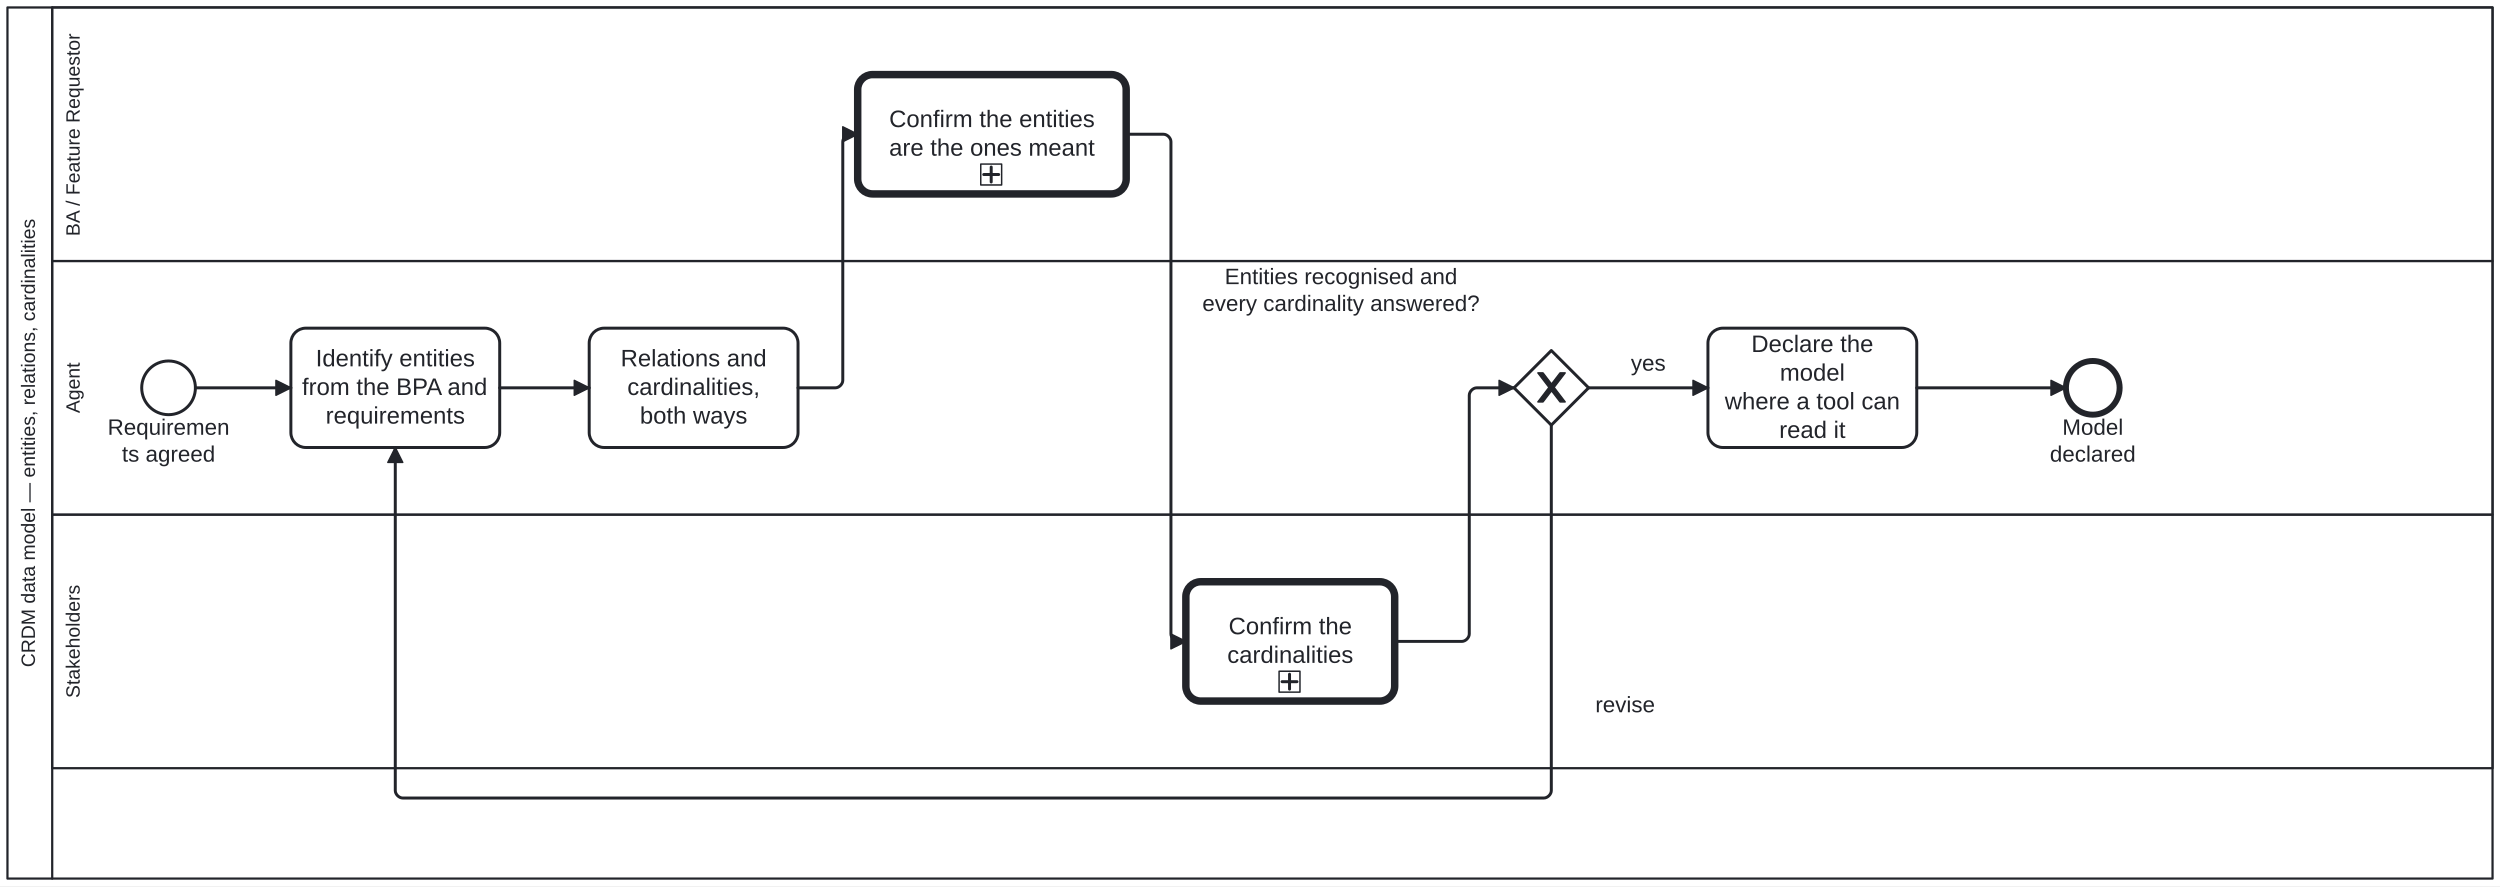
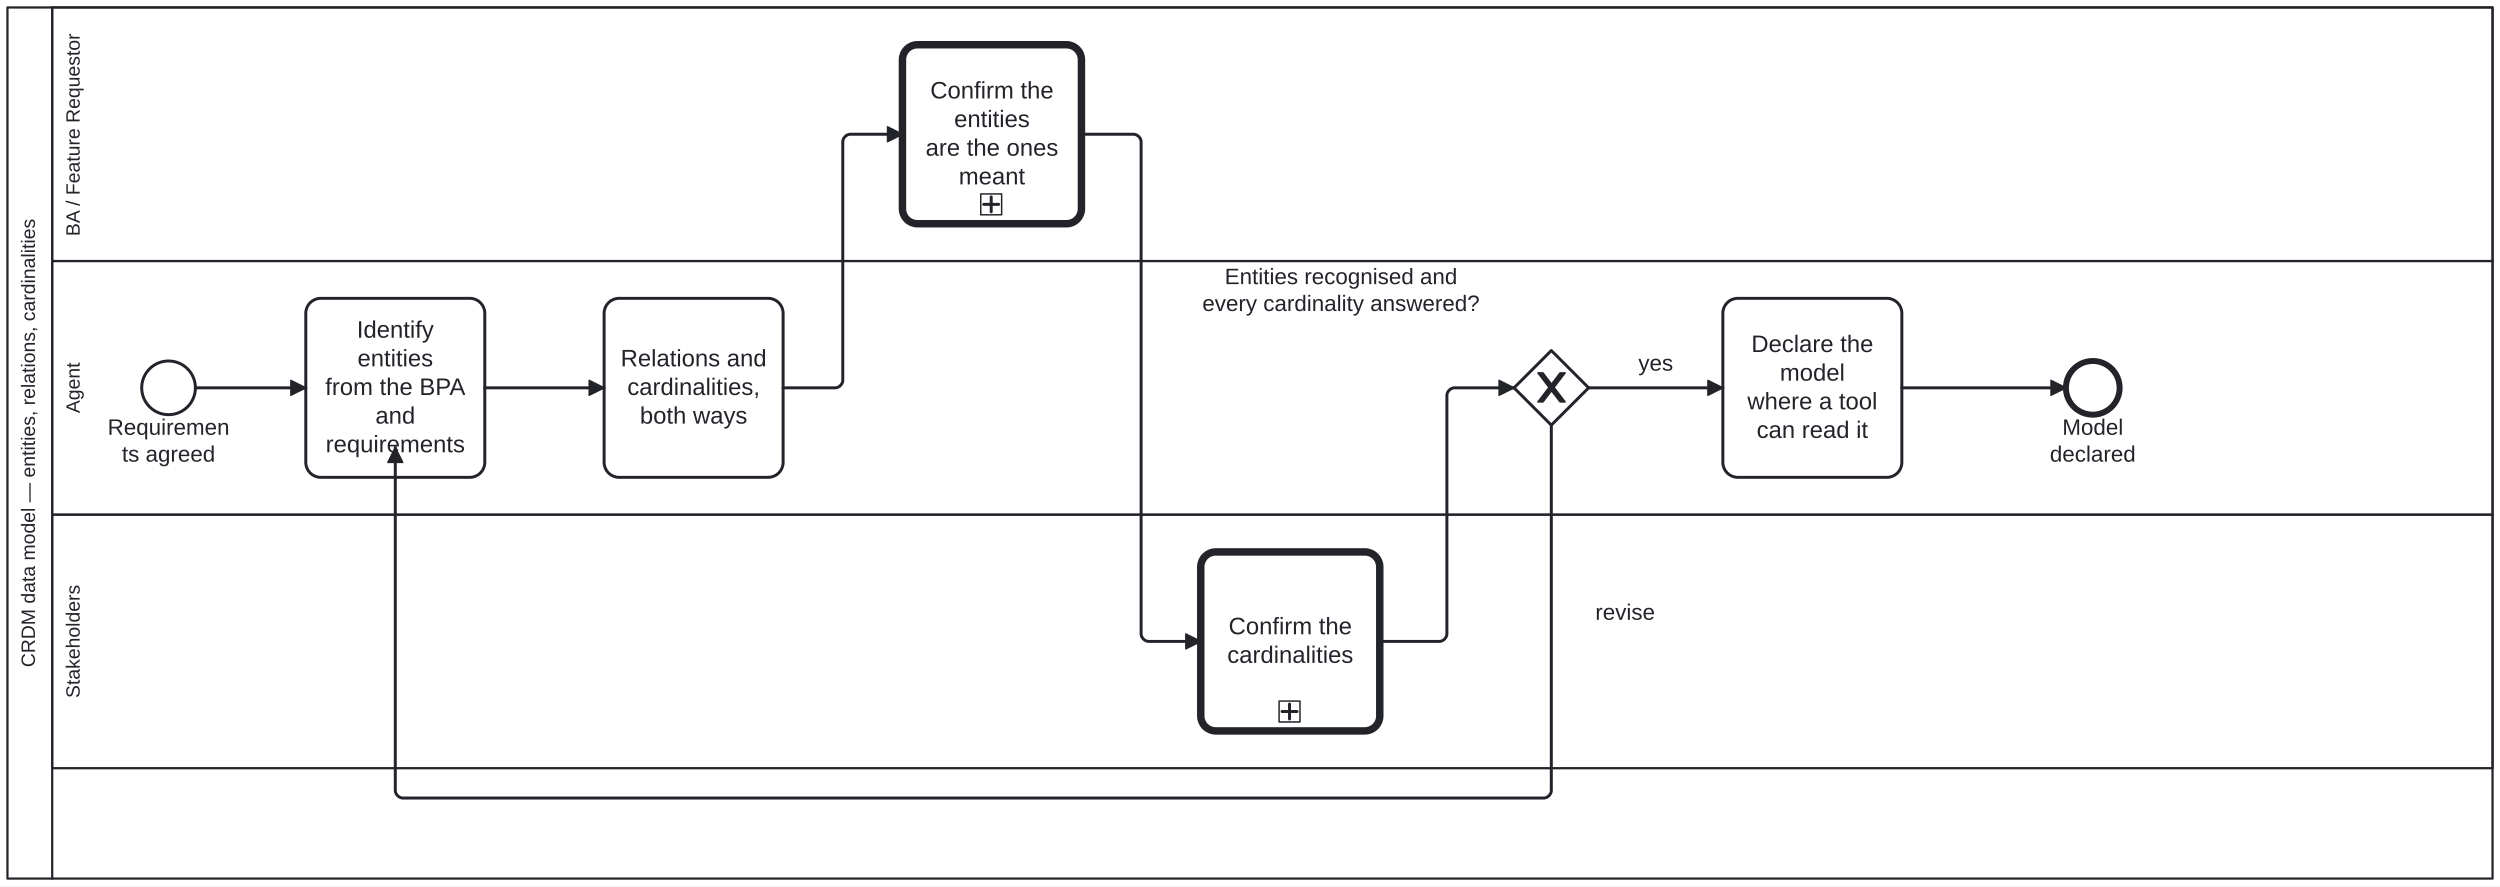
<svg xmlns="http://www.w3.org/2000/svg" width="100%" style="max-width:100%;height:auto" viewBox="155 75 1676 594" version="1.1">
  <rect x="155" y="75" width="1676" height="594" fill="#ffffff" />
  <g class="djs-group">
    <g class="djs-element djs-shape" data-element-id="Participant_Process_CRDM_DataModel" style="display: block;" transform="matrix(1 0 0 1 160 80)">
      <g class="djs-visual">
        <rect x="0" y="0" width="1666" height="584" rx="0" ry="0" style="stroke-linecap: round; stroke-linejoin: round; stroke: rgb(34, 36, 42); stroke-width: 1.5px; fill: white; fill-opacity: 0.95;" />
        <path style="fill: none; stroke-linecap: round; stroke-linejoin: round; stroke: rgb(34, 36, 42); stroke-width: 1.5px;" d="M30,0L30,584" />
        <text lineHeight="1.05" class="djs-label" transform="matrix(-1.83697e-16 -1 1 -1.83697e-16 0 584)" style="font-family: Arial, sans-serif; font-size: 13px; font-weight: normal; fill: rgb(34, 36, 42);">
          <tspan x="141.716" y="18.413">CRDM data model — entities, relations, cardinalities</tspan>
        </text>
      </g>
      <rect class="djs-hit djs-hit-all" x="0" y="0" width="1666" height="584" style="fill: none; stroke-opacity: 0; stroke: white; stroke-width: 15px;" />
    </g>
    <g class="djs-children">
      <g class="djs-group">
        <g class="djs-element djs-shape" data-element-id="Lane_Stakeholders" style="display: block;" transform="matrix(1 0 0 1 190 420)">
          <g class="djs-visual">
            <rect x="0" y="0" width="1636" height="170" rx="0" ry="0" style="stroke-linecap: round; stroke-linejoin: round; stroke: rgb(34, 36, 42); stroke-width: 1.5px; fill: white; fill-opacity: 0.25;" />
            <text lineHeight="1.05" class="djs-label" transform="matrix(-1.83697e-16 -1 1 -1.83697e-16 0 170)" style="font-family: Arial, sans-serif; font-size: 13px; font-weight: normal; fill: rgb(34, 36, 42);">
              <tspan x="47.06" y="18.413">Stakeholders</tspan>
            </text>
          </g>
          <rect class="djs-hit djs-hit-all" x="0" y="0" width="1636" height="170" style="fill: none; stroke-opacity: 0; stroke: white; stroke-width: 15px;" />
        </g>
      </g>
      <g class="djs-group">
        <g class="djs-element djs-shape" data-element-id="Lane_Agent" style="display: block;" transform="matrix(1 0 0 1 190 250)">
          <g class="djs-visual">
            <rect x="0" y="0" width="1636" height="170" rx="0" ry="0" style="stroke-linecap: round; stroke-linejoin: round; stroke: rgb(34, 36, 42); stroke-width: 1.5px; fill: white; fill-opacity: 0.25;" />
            <text lineHeight="1.05" class="djs-label" transform="matrix(-1.83697e-16 -1 1 -1.83697e-16 0 170)" style="font-family: Arial, sans-serif; font-size: 13px; font-weight: normal; fill: rgb(34, 36, 42);">
              <tspan x="68.014" y="18.413">Agent</tspan>
            </text>
          </g>
          <rect class="djs-hit djs-hit-all" x="0" y="0" width="1636" height="170" style="fill: none; stroke-opacity: 0; stroke: white; stroke-width: 15px;" />
        </g>
      </g>
      <g class="djs-group">
        <g class="djs-element djs-shape" data-element-id="Lane_BA" style="display: block;" transform="matrix(1 0 0 1 190 80)">
          <g class="djs-visual">
            <rect x="0" y="0" width="1636" height="170" rx="0" ry="0" style="stroke-linecap: round; stroke-linejoin: round; stroke: rgb(34, 36, 42); stroke-width: 1.5px; fill: white; fill-opacity: 0.25;" />
            <text lineHeight="1.05" class="djs-label" transform="matrix(-1.83697e-16 -1 1 -1.83697e-16 0 170)" style="font-family: Arial, sans-serif; font-size: 13px; font-weight: normal; fill: rgb(34, 36, 42);">
              <tspan x="16.715" y="18.413">BA / Feature Requestor</tspan>
            </text>
          </g>
          <rect class="djs-hit djs-hit-all" x="0" y="0" width="1636" height="170" style="fill: none; stroke-opacity: 0; stroke: white; stroke-width: 15px;" />
        </g>
      </g>
      <g class="djs-group">
        <g class="djs-element djs-shape" data-element-id="Start_Process_CRDM_DataModel" style="display: block;" transform="matrix(1 0 0 1 250 317)">
          <g class="djs-visual">
            <circle cx="18" cy="18" r="18" style="stroke-linecap: round; stroke-linejoin: round; stroke: rgb(34, 36, 42); stroke-width: 2px; fill: white; fill-opacity: 0.95;" />
          </g>
          <rect class="djs-hit djs-hit-all" x="0" y="0" width="36" height="36" style="fill: none; stroke-opacity: 0; stroke: white; stroke-width: 15px;" />
        </g>
      </g>
      <g class="djs-group">
        <g class="djs-element djs-shape" data-element-id="Start_Process_CRDM_DataModel_label" style="display: block;" transform="matrix(1 0 0 1 225 353)">
          <g class="djs-visual">
            <text lineHeight="1.2" class="djs-label" style="font-family: Arial, sans-serif; font-size: 15px; font-weight: normal; fill: rgb(34, 36, 42);">
              <tspan x="2.146" y="13.5">Requiremen</tspan>
              <tspan x="11.729" y="31.5">ts agreed</tspan>
            </text>
          </g>
          <rect class="djs-hit djs-hit-all" x="0" y="0" width="86" height="36" style="fill: none; stroke-opacity: 0; stroke: white; stroke-width: 15px;" />
        </g>
      </g>
      <g class="djs-group">
-         <g class="djs-element djs-shape" data-element-id="A_Entities" style="display: block;" transform="matrix(1 0 0 1 350 295)">
-           <g class="djs-visual">
-             <rect x="0" y="0" width="140" height="80" rx="10" ry="10" style="stroke-linecap: round; stroke-linejoin: round; stroke: rgb(34, 36, 42); stroke-width: 2px; fill: white; fill-opacity: 0.95;" />
+         <g class="djs-element djs-shape" data-element-id="A_Entities" style="display: block;" transform="matrix(1 0 0 1 360 275)">
+           <g class="djs-visual">
+             <rect x="0" y="0" width="120" height="120" rx="10" ry="10" style="stroke-linecap: round; stroke-linejoin: round; stroke: rgb(34, 36, 42); stroke-width: 2px; fill: white; fill-opacity: 0.95;" />
            <text lineHeight="1.2" class="djs-label" style="font-family: Arial, sans-serif; font-size: 16px; font-weight: normal; fill: rgb(34, 36, 42);">
-               <tspan x="16.637" y="25.6">Identify entities</tspan>
-               <tspan x="7.449" y="44.8">from the BPA and</tspan>
-               <tspan x="23.312" y="64">requirements</tspan>
-             </text>
-           </g>
-           <rect class="djs-hit djs-hit-all" x="0" y="0" width="140" height="80" style="fill: none; stroke-opacity: 0; stroke: white; stroke-width: 15px;" />
-         </g>
-       </g>
-       <g class="djs-group">
-         <g class="djs-element djs-shape" data-element-id="A_Relations" style="display: block;" transform="matrix(1 0 0 1 550 295)">
-           <g class="djs-visual">
-             <rect x="0" y="0" width="140" height="80" rx="10" ry="10" style="stroke-linecap: round; stroke-linejoin: round; stroke: rgb(34, 36, 42); stroke-width: 2px; fill: white; fill-opacity: 0.95;" />
+               <tspan x="34.207" y="26.4">Identify </tspan>
+               <tspan x="34.652" y="45.6">entities</tspan>
+               <tspan x="13.02" y="64.8">from the BPA </tspan>
+               <tspan x="46.652" y="84">and </tspan>
+               <tspan x="13.312" y="103.2">requirements</tspan>
+             </text>
+           </g>
+           <rect class="djs-hit djs-hit-all" x="0" y="0" width="120" height="120" style="fill: none; stroke-opacity: 0; stroke: white; stroke-width: 15px;" />
+         </g>
+       </g>
+       <g class="djs-group">
+         <g class="djs-element djs-shape" data-element-id="A_Relations" style="display: block;" transform="matrix(1 0 0 1 560 275)">
+           <g class="djs-visual">
+             <rect x="0" y="0" width="120" height="120" rx="10" ry="10" style="stroke-linecap: round; stroke-linejoin: round; stroke: rgb(34, 36, 42); stroke-width: 2px; fill: white; fill-opacity: 0.95;" />
            <text lineHeight="1.2" class="djs-label" style="font-family: Arial, sans-serif; font-size: 16px; font-weight: normal; fill: rgb(34, 36, 42);">
-               <tspan x="21.078" y="25.6">Relations and</tspan>
-               <tspan x="25.535" y="44.8">cardinalities, </tspan>
-               <tspan x="33.98" y="64">both ways</tspan>
-             </text>
-           </g>
-           <rect class="djs-hit djs-hit-all" x="0" y="0" width="140" height="80" style="fill: none; stroke-opacity: 0; stroke: white; stroke-width: 15px;" />
+               <tspan x="11.078" y="45.6">Relations and</tspan>
+               <tspan x="15.535" y="64.8">cardinalities, </tspan>
+               <tspan x="23.98" y="84">both ways</tspan>
+             </text>
+           </g>
+           <rect class="djs-hit djs-hit-all" x="0" y="0" width="120" height="120" style="fill: none; stroke-opacity: 0; stroke: white; stroke-width: 15px;" />
        </g>
      </g>
      <g class="djs-group">
        <a class="fa-subprocess-link" href="https://litlfred.github.io/folio-assistant/cat-harness/process/Process_AskThePerson" target="_top">
-           <g class="djs-element djs-shape" data-element-id="BA_ConfirmEntities" style="display: block;" transform="matrix(1 0 0 1 730 125)">
+           <g class="djs-element djs-shape" data-element-id="BA_ConfirmEntities" style="display: block;" transform="matrix(1 0 0 1 760 105)">
            <g class="djs-visual">
-               <rect x="0" y="0" width="180" height="80" rx="10" ry="10" style="stroke-linecap: round; stroke-linejoin: round; stroke: rgb(34, 36, 42); stroke-width: 5px; fill: white; fill-opacity: 0.95;" />
+               <rect x="0" y="0" width="120" height="120" rx="10" ry="10" style="stroke-linecap: round; stroke-linejoin: round; stroke: rgb(34, 36, 42); stroke-width: 5px; fill: white; fill-opacity: 0.95;" />
              <text lineHeight="1.2" class="djs-label" style="font-family: Arial, sans-serif; font-size: 16px; font-weight: normal; fill: rgb(34, 36, 42);">
-                 <tspan x="21.082" y="35.2">Confirm the entities</tspan>
-                 <tspan x="21.066" y="54.4">are the ones meant</tspan>
+                 <tspan x="18.652" y="36">Confirm the </tspan>
+                 <tspan x="34.652" y="55.2">entities</tspan>
+                 <tspan x="15.523" y="74.4">are the ones </tspan>
+                 <tspan x="37.766" y="93.6">meant</tspan>
              </text>
-               <rect x="0" y="0" width="14" height="14" rx="0" ry="0" style="stroke-linecap: round; stroke-linejoin: round; stroke: rgb(34, 36, 42); stroke-width: 1px; fill: white;" transform="matrix(1 0 0 1 82.5 60)" />
-               <path data-marker="sub-process" d="m82.5,60 m 7,2 l 0,10 m -5,-5 l 10,0" style="fill: white; stroke-linecap: round; stroke-linejoin: round; stroke: rgb(34, 36, 42); stroke-width: 2px;" />
+               <rect x="0" y="0" width="14" height="14" rx="0" ry="0" style="stroke-linecap: round; stroke-linejoin: round; stroke: rgb(34, 36, 42); stroke-width: 1px; fill: white;" transform="matrix(1 0 0 1 52.5 100)" />
+               <path data-marker="sub-process" d="m52.5,100 m 7,2 l 0,10 m -5,-5 l 10,0" style="fill: white; stroke-linecap: round; stroke-linejoin: round; stroke: rgb(34, 36, 42); stroke-width: 2px;" />
            </g>
-             <rect class="djs-hit djs-hit-all" x="0" y="0" width="180" height="80" style="fill: none; stroke-opacity: 0; stroke: white; stroke-width: 15px;" />
+             <rect class="djs-hit djs-hit-all" x="0" y="0" width="120" height="120" style="fill: none; stroke-opacity: 0; stroke: white; stroke-width: 15px;" />
          </g>
        </a>
      </g>
      <g class="djs-group">
        <a class="fa-subprocess-link" href="https://litlfred.github.io/folio-assistant/cat-harness/process/Process_AskThePerson" target="_top">
-           <g class="djs-element djs-shape" data-element-id="S_ConfirmCardinality" style="display: block;" transform="matrix(1 0 0 1 950 465)">
+           <g class="djs-element djs-shape" data-element-id="S_ConfirmCardinality" style="display: block;" transform="matrix(1 0 0 1 960 445)">
            <g class="djs-visual">
-               <rect x="0" y="0" width="140" height="80" rx="10" ry="10" style="stroke-linecap: round; stroke-linejoin: round; stroke: rgb(34, 36, 42); stroke-width: 5px; fill: white; fill-opacity: 0.95;" />
+               <rect x="0" y="0" width="120" height="120" rx="10" ry="10" style="stroke-linecap: round; stroke-linejoin: round; stroke: rgb(34, 36, 42); stroke-width: 5px; fill: white; fill-opacity: 0.95;" />
              <text lineHeight="1.2" class="djs-label" style="font-family: Arial, sans-serif; font-size: 16px; font-weight: normal; fill: rgb(34, 36, 42);">
-                 <tspan x="28.652" y="35.2">Confirm the</tspan>
-                 <tspan x="27.758" y="54.4">cardinalities</tspan>
+                 <tspan x="18.652" y="55.2">Confirm the</tspan>
+                 <tspan x="17.758" y="74.4">cardinalities</tspan>
              </text>
-               <rect x="0" y="0" width="14" height="14" rx="0" ry="0" style="stroke-linecap: round; stroke-linejoin: round; stroke: rgb(34, 36, 42); stroke-width: 1px; fill: white;" transform="matrix(1 0 0 1 62.5 60)" />
-               <path data-marker="sub-process" d="m62.5,60 m 7,2 l 0,10 m -5,-5 l 10,0" style="fill: white; stroke-linecap: round; stroke-linejoin: round; stroke: rgb(34, 36, 42); stroke-width: 2px;" />
+               <rect x="0" y="0" width="14" height="14" rx="0" ry="0" style="stroke-linecap: round; stroke-linejoin: round; stroke: rgb(34, 36, 42); stroke-width: 1px; fill: white;" transform="matrix(1 0 0 1 52.5 100)" />
+               <path data-marker="sub-process" d="m52.5,100 m 7,2 l 0,10 m -5,-5 l 10,0" style="fill: white; stroke-linecap: round; stroke-linejoin: round; stroke: rgb(34, 36, 42); stroke-width: 2px;" />
            </g>
-             <rect class="djs-hit djs-hit-all" x="0" y="0" width="140" height="80" style="fill: none; stroke-opacity: 0; stroke: white; stroke-width: 15px;" />
+             <rect class="djs-hit djs-hit-all" x="0" y="0" width="120" height="120" style="fill: none; stroke-opacity: 0; stroke: white; stroke-width: 15px;" />
          </g>
        </a>
      </g>
      <g class="djs-group">
        <g class="djs-element djs-shape" data-element-id="GW_Model" style="display: block;" transform="matrix(1 0 0 1 1170 310)">
          <g class="djs-visual">
            <polygon points="25,0 50,25 25,50 0,25" style="stroke-linecap: round; stroke-linejoin: round; stroke: rgb(34, 36, 42); stroke-width: 2px; fill: white; fill-opacity: 0.95;" />
            <path d="m 16,15 7.429,9.714 -7.429,9.714 3.429,0 5.714,-7.464 5.714,7.464 3.429,0 -7.429,-9.714 7.429,-9.714 -3.429,0 -5.714,7.464 -5.714,-7.464 -3.429,0 z" style="fill: rgb(34, 36, 42); stroke-linecap: round; stroke-linejoin: round; stroke: rgb(34, 36, 42); stroke-width: 1px;" />
          </g>
          <rect class="djs-hit djs-hit-all" x="0" y="0" width="50" height="50" style="fill: none; stroke-opacity: 0; stroke: white; stroke-width: 15px;" />
        </g>
      </g>
      <g class="djs-group">
        <g class="djs-element djs-shape" data-element-id="GW_Model_label" style="display: block;" transform="matrix(1 0 0 1 961 252)">
          <g class="djs-visual">
            <text lineHeight="1.2" class="djs-label" style="font-family: Arial, sans-serif; font-size: 15px; font-weight: normal; fill: rgb(34, 36, 42);">
              <tspan x="15.034" y="13.5">Entities recognised and</tspan>
              <tspan x="0.037" y="31.5">every cardinality answered?</tspan>
            </text>
          </g>
          <rect class="djs-hit djs-hit-all" x="0" y="0" width="186" height="36" style="fill: none; stroke-opacity: 0; stroke: white; stroke-width: 15px;" />
        </g>
      </g>
      <g class="djs-group">
-         <g class="djs-element djs-shape" data-element-id="A_Declare" style="display: block;" transform="matrix(1 0 0 1 1300 295)">
-           <g class="djs-visual">
-             <rect x="0" y="0" width="140" height="80" rx="10" ry="10" style="stroke-linecap: round; stroke-linejoin: round; stroke: rgb(34, 36, 42); stroke-width: 2px; fill: white; fill-opacity: 0.95;" />
+         <g class="djs-element djs-shape" data-element-id="A_Declare" style="display: block;" transform="matrix(1 0 0 1 1310 275)">
+           <g class="djs-visual">
+             <rect x="0" y="0" width="120" height="120" rx="10" ry="10" style="stroke-linecap: round; stroke-linejoin: round; stroke: rgb(34, 36, 42); stroke-width: 2px; fill: white; fill-opacity: 0.95;" />
            <text lineHeight="1.2" class="djs-label" style="font-family: Arial, sans-serif; font-size: 16px; font-weight: normal; fill: rgb(34, 36, 42);">
-               <tspan x="29.09" y="16">Declare the </tspan>
-               <tspan x="48.211" y="35.2">model</tspan>
-               <tspan x="11.297" y="54.4">where a tool can </tspan>
-               <tspan x="47.766" y="73.6">read it</tspan>
-             </text>
-           </g>
-           <rect class="djs-hit djs-hit-all" x="0" y="0" width="140" height="80" style="fill: none; stroke-opacity: 0; stroke: white; stroke-width: 15px;" />
+               <tspan x="19.09" y="36">Declare the </tspan>
+               <tspan x="38.211" y="55.2">model</tspan>
+               <tspan x="16.418" y="74.4">where a tool </tspan>
+               <tspan x="22.645" y="93.6">can read it</tspan>
+             </text>
+           </g>
+           <rect class="djs-hit djs-hit-all" x="0" y="0" width="120" height="120" style="fill: none; stroke-opacity: 0; stroke: white; stroke-width: 15px;" />
        </g>
      </g>
      <g class="djs-group">
        <g class="djs-element djs-shape" data-element-id="End_Process_CRDM_DataModel" style="display: block;" transform="matrix(1 0 0 1 1540 317)">
          <g class="djs-visual">
            <circle cx="18" cy="18" r="18" style="stroke-linecap: round; stroke-linejoin: round; stroke: rgb(34, 36, 42); stroke-width: 4px; fill: white; fill-opacity: 0.95;" />
          </g>
          <rect class="djs-hit djs-hit-all" x="0" y="0" width="36" height="36" style="fill: none; stroke-opacity: 0; stroke: white; stroke-width: 15px;" />
        </g>
      </g>
      <g class="djs-group">
        <g class="djs-element djs-shape" data-element-id="End_Process_CRDM_DataModel_label" style="display: block;" transform="matrix(1 0 0 1 1529 353)">
          <g class="djs-visual">
            <text lineHeight="1.2" class="djs-label" style="font-family: Arial, sans-serif; font-size: 15px; font-weight: normal; fill: rgb(34, 36, 42);">
              <tspan x="8.573" y="13.5">Model </tspan>
              <tspan x="0.23" y="31.5">declared</tspan>
            </text>
          </g>
          <rect class="djs-hit djs-hit-all" x="0" y="0" width="58" height="36" style="fill: none; stroke-opacity: 0; stroke: white; stroke-width: 15px;" />
        </g>
      </g>
      <g class="djs-group">
        <g class="djs-element djs-connection" data-element-id="SF_Process_CRDM_DataModel_1" style="display: block;">
          <g class="djs-visual">
            <defs>
              <marker id="folio-marker-1" viewBox="0 0 20 20" refX="11" refY="10" markerWidth="10" markerHeight="10" orient="auto">
                <path d="M 1 5 L 11 10 L 1 15 Z" style="stroke-linecap: round; stroke-linejoin: round; stroke: rgb(34, 36, 42); stroke-width: 1px; fill: rgb(34, 36, 42);" />
              </marker>
            </defs>
-             <path data-corner-radius="5" style="fill: none; stroke-linecap: round; stroke-linejoin: round; stroke: rgb(34, 36, 42); stroke-width: 2px; marker-end: url('#folio-marker-1');" d="M286,335L350,335" />
-           </g>
-           <path d="M286,335L350,335" class="djs-hit djs-hit-stroke" style="fill: none; stroke-opacity: 0; stroke: white; stroke-width: 15px;" />
+             <path data-corner-radius="5" style="fill: none; stroke-linecap: round; stroke-linejoin: round; stroke: rgb(34, 36, 42); stroke-width: 2px; marker-end: url('#folio-marker-1');" d="M286,335L360,335" />
+           </g>
+           <path d="M286,335L360,335" class="djs-hit djs-hit-stroke" style="fill: none; stroke-opacity: 0; stroke: white; stroke-width: 15px;" />
        </g>
      </g>
      <g class="djs-group">
        <g class="djs-element djs-connection" data-element-id="SF_Process_CRDM_DataModel_2" style="display: block;">
          <g class="djs-visual">
            <defs>
              <marker id="folio-marker-2" viewBox="0 0 20 20" refX="11" refY="10" markerWidth="10" markerHeight="10" orient="auto">
                <path d="M 1 5 L 11 10 L 1 15 Z" style="stroke-linecap: round; stroke-linejoin: round; stroke: rgb(34, 36, 42); stroke-width: 1px; fill: rgb(34, 36, 42);" />
              </marker>
            </defs>
-             <path data-corner-radius="5" style="fill: none; stroke-linecap: round; stroke-linejoin: round; stroke: rgb(34, 36, 42); stroke-width: 2px; marker-end: url('#folio-marker-2');" d="M490,335L550,335" />
-           </g>
-           <path d="M490,335L550,335" class="djs-hit djs-hit-stroke" style="fill: none; stroke-opacity: 0; stroke: white; stroke-width: 15px;" />
+             <path data-corner-radius="5" style="fill: none; stroke-linecap: round; stroke-linejoin: round; stroke: rgb(34, 36, 42); stroke-width: 2px; marker-end: url('#folio-marker-2');" d="M480,335L560,335" />
+           </g>
+           <path d="M480,335L560,335" class="djs-hit djs-hit-stroke" style="fill: none; stroke-opacity: 0; stroke: white; stroke-width: 15px;" />
        </g>
      </g>
      <g class="djs-group">
        <g class="djs-element djs-connection" data-element-id="SF_Process_CRDM_DataModel_3" style="display: block;">
          <g class="djs-visual">
            <defs>
              <marker id="folio-marker-3" viewBox="0 0 20 20" refX="11" refY="10" markerWidth="10" markerHeight="10" orient="auto">
                <path d="M 1 5 L 11 10 L 1 15 Z" style="stroke-linecap: round; stroke-linejoin: round; stroke: rgb(34, 36, 42); stroke-width: 1px; fill: rgb(34, 36, 42);" />
              </marker>
            </defs>
-             <path data-corner-radius="5" style="fill: none; stroke-linecap: round; stroke-linejoin: round; stroke: rgb(34, 36, 42); stroke-width: 2px; marker-end: url('#folio-marker-3');" d="M690,335L715,335C717.5,335,720,332.5,720,330L720,170C720,167.5,722.5,165,725,165L730,165" />
-           </g>
-           <path d="M690,335L720,335L720,165L730,165" class="djs-hit djs-hit-stroke" style="fill: none; stroke-opacity: 0; stroke: white; stroke-width: 15px;" />
+             <path data-corner-radius="5" style="fill: none; stroke-linecap: round; stroke-linejoin: round; stroke: rgb(34, 36, 42); stroke-width: 2px; marker-end: url('#folio-marker-3');" d="M680,335L715,335C717.5,335,720,332.5,720,330L720,170C720,167.5,722.5,165,725,165L760,165" />
+           </g>
+           <path d="M680,335L720,335L720,165L760,165" class="djs-hit djs-hit-stroke" style="fill: none; stroke-opacity: 0; stroke: white; stroke-width: 15px;" />
        </g>
      </g>
      <g class="djs-group">
        <g class="djs-element djs-connection" data-element-id="SF_Process_CRDM_DataModel_4" style="display: block;">
          <g class="djs-visual">
            <defs>
              <marker id="folio-marker-4" viewBox="0 0 20 20" refX="11" refY="10" markerWidth="10" markerHeight="10" orient="auto">
                <path d="M 1 5 L 11 10 L 1 15 Z" style="stroke-linecap: round; stroke-linejoin: round; stroke: rgb(34, 36, 42); stroke-width: 1px; fill: rgb(34, 36, 42);" />
              </marker>
            </defs>
-             <path data-corner-radius="5" style="fill: none; stroke-linecap: round; stroke-linejoin: round; stroke: rgb(34, 36, 42); stroke-width: 2px; marker-end: url('#folio-marker-4');" d="M910,165L935,165C937.5,165,940,167.5,940,170L940,500C940,502.5,942.5,505,945,505L950,505" />
-           </g>
-           <path d="M910,165L940,165L940,505L950,505" class="djs-hit djs-hit-stroke" style="fill: none; stroke-opacity: 0; stroke: white; stroke-width: 15px;" />
+             <path data-corner-radius="5" style="fill: none; stroke-linecap: round; stroke-linejoin: round; stroke: rgb(34, 36, 42); stroke-width: 2px; marker-end: url('#folio-marker-4');" d="M880,165L915,165C917.5,165,920,167.5,920,170L920,500C920,502.5,922.5,505,925,505L960,505" />
+           </g>
+           <path d="M880,165L920,165L920,505L960,505" class="djs-hit djs-hit-stroke" style="fill: none; stroke-opacity: 0; stroke: white; stroke-width: 15px;" />
        </g>
      </g>
      <g class="djs-group">
        <g class="djs-element djs-connection" data-element-id="SF_Process_CRDM_DataModel_5" style="display: block;">
          <g class="djs-visual">
            <defs>
              <marker id="folio-marker-5" viewBox="0 0 20 20" refX="11" refY="10" markerWidth="10" markerHeight="10" orient="auto">
                <path d="M 1 5 L 11 10 L 1 15 Z" style="stroke-linecap: round; stroke-linejoin: round; stroke: rgb(34, 36, 42); stroke-width: 1px; fill: rgb(34, 36, 42);" />
              </marker>
            </defs>
-             <path data-corner-radius="5" style="fill: none; stroke-linecap: round; stroke-linejoin: round; stroke: rgb(34, 36, 42); stroke-width: 2px; marker-end: url('#folio-marker-5');" d="M1090,505L1135,505C1137.5,505,1140,502.5,1140,500L1140,340C1140,337.5,1142.5,335,1145,335L1170,335" />
-           </g>
-           <path d="M1090,505L1140,505L1140,335L1170,335" class="djs-hit djs-hit-stroke" style="fill: none; stroke-opacity: 0; stroke: white; stroke-width: 15px;" />
+             <path data-corner-radius="5" style="fill: none; stroke-linecap: round; stroke-linejoin: round; stroke: rgb(34, 36, 42); stroke-width: 2px; marker-end: url('#folio-marker-5');" d="M1080,505L1120,505C1122.5,505,1125,502.5,1125,500L1125,340C1125,337.5,1127.5,335,1130,335L1170,335" />
+           </g>
+           <path d="M1080,505L1125,505L1125,335L1170,335" class="djs-hit djs-hit-stroke" style="fill: none; stroke-opacity: 0; stroke: white; stroke-width: 15px;" />
        </g>
      </g>
      <g class="djs-group">
        <g class="djs-element djs-connection" data-element-id="SF_Process_CRDM_DataModel_6" style="display: block;">
          <g class="djs-visual">
            <defs>
              <marker id="folio-marker-6" viewBox="0 0 20 20" refX="11" refY="10" markerWidth="10" markerHeight="10" orient="auto">
                <path d="M 1 5 L 11 10 L 1 15 Z" style="stroke-linecap: round; stroke-linejoin: round; stroke: rgb(34, 36, 42); stroke-width: 1px; fill: rgb(34, 36, 42);" />
              </marker>
            </defs>
            <path data-corner-radius="5" style="fill: none; stroke-linecap: round; stroke-linejoin: round; stroke: rgb(34, 36, 42); stroke-width: 2px; marker-end: url('#folio-marker-6');" d="M1195,360L1195,605C1195,607.5,1192.5,610,1190,610L425,610C422.5,610,420,607.5,420,605L420,375" />
          </g>
          <path d="M1195,360L1195,610L420,610L420,375" class="djs-hit djs-hit-stroke" style="fill: none; stroke-opacity: 0; stroke: white; stroke-width: 15px;" />
        </g>
      </g>
      <g class="djs-group">
-         <g class="djs-element djs-shape" data-element-id="SF_Process_CRDM_DataModel_6_label" style="display: block;" transform="matrix(1 0 0 1 1224 539)">
+         <g class="djs-element djs-shape" data-element-id="SF_Process_CRDM_DataModel_6_label" style="display: block;" transform="matrix(1 0 0 1 1224 477)">
          <g class="djs-visual">
            <text lineHeight="1.2" class="djs-label" style="font-family: Arial, sans-serif; font-size: 15px; font-weight: normal; fill: rgb(34, 36, 42);">
              <tspan x="0.494" y="13.5">revise</tspan>
            </text>
          </g>
          <rect class="djs-hit djs-hit-all" x="0" y="0" width="41" height="18" style="fill: none; stroke-opacity: 0; stroke: white; stroke-width: 15px;" />
        </g>
      </g>
      <g class="djs-group">
        <g class="djs-element djs-connection" data-element-id="SF_Process_CRDM_DataModel_7" style="display: block;">
          <g class="djs-visual">
            <defs>
              <marker id="folio-marker-7" viewBox="0 0 20 20" refX="11" refY="10" markerWidth="10" markerHeight="10" orient="auto">
                <path d="M 1 5 L 11 10 L 1 15 Z" style="stroke-linecap: round; stroke-linejoin: round; stroke: rgb(34, 36, 42); stroke-width: 1px; fill: rgb(34, 36, 42);" />
              </marker>
            </defs>
-             <path data-corner-radius="5" style="fill: none; stroke-linecap: round; stroke-linejoin: round; stroke: rgb(34, 36, 42); stroke-width: 2px; marker-end: url('#folio-marker-7');" d="M1220,335L1300,335" />
-           </g>
-           <path d="M1220,335L1300,335" class="djs-hit djs-hit-stroke" style="fill: none; stroke-opacity: 0; stroke: white; stroke-width: 15px;" />
-         </g>
-       </g>
-       <g class="djs-group">
-         <g class="djs-element djs-shape" data-element-id="SF_Process_CRDM_DataModel_7_label" style="display: block;" transform="matrix(1 0 0 1 1248 310)">
+             <path data-corner-radius="5" style="fill: none; stroke-linecap: round; stroke-linejoin: round; stroke: rgb(34, 36, 42); stroke-width: 2px; marker-end: url('#folio-marker-7');" d="M1220,335L1310,335" />
+           </g>
+           <path d="M1220,335L1310,335" class="djs-hit djs-hit-stroke" style="fill: none; stroke-opacity: 0; stroke: white; stroke-width: 15px;" />
+         </g>
+       </g>
+       <g class="djs-group">
+         <g class="djs-element djs-shape" data-element-id="SF_Process_CRDM_DataModel_7_label" style="display: block;" transform="matrix(1 0 0 1 1253 310)">
          <g class="djs-visual">
            <text lineHeight="1.2" class="djs-label" style="font-family: Arial, sans-serif; font-size: 15px; font-weight: normal; fill: rgb(34, 36, 42);">
              <tspan x="0.329" y="13.5">yes</tspan>
            </text>
          </g>
          <rect class="djs-hit djs-hit-all" x="0" y="0" width="24" height="18" style="fill: none; stroke-opacity: 0; stroke: white; stroke-width: 15px;" />
        </g>
      </g>
      <g class="djs-group">
        <g class="djs-element djs-connection" data-element-id="SF_Process_CRDM_DataModel_8" style="display: block;">
          <g class="djs-visual">
            <defs>
              <marker id="folio-marker-8" viewBox="0 0 20 20" refX="11" refY="10" markerWidth="10" markerHeight="10" orient="auto">
                <path d="M 1 5 L 11 10 L 1 15 Z" style="stroke-linecap: round; stroke-linejoin: round; stroke: rgb(34, 36, 42); stroke-width: 1px; fill: rgb(34, 36, 42);" />
              </marker>
            </defs>
-             <path data-corner-radius="5" style="fill: none; stroke-linecap: round; stroke-linejoin: round; stroke: rgb(34, 36, 42); stroke-width: 2px; marker-end: url('#folio-marker-8');" d="M1440,335L1540,335" />
-           </g>
-           <path d="M1440,335L1540,335" class="djs-hit djs-hit-stroke" style="fill: none; stroke-opacity: 0; stroke: white; stroke-width: 15px;" />
+             <path data-corner-radius="5" style="fill: none; stroke-linecap: round; stroke-linejoin: round; stroke: rgb(34, 36, 42); stroke-width: 2px; marker-end: url('#folio-marker-8');" d="M1430,335L1540,335" />
+           </g>
+           <path d="M1430,335L1540,335" class="djs-hit djs-hit-stroke" style="fill: none; stroke-opacity: 0; stroke: white; stroke-width: 15px;" />
        </g>
      </g>
    </g>
  </g>
</svg>
